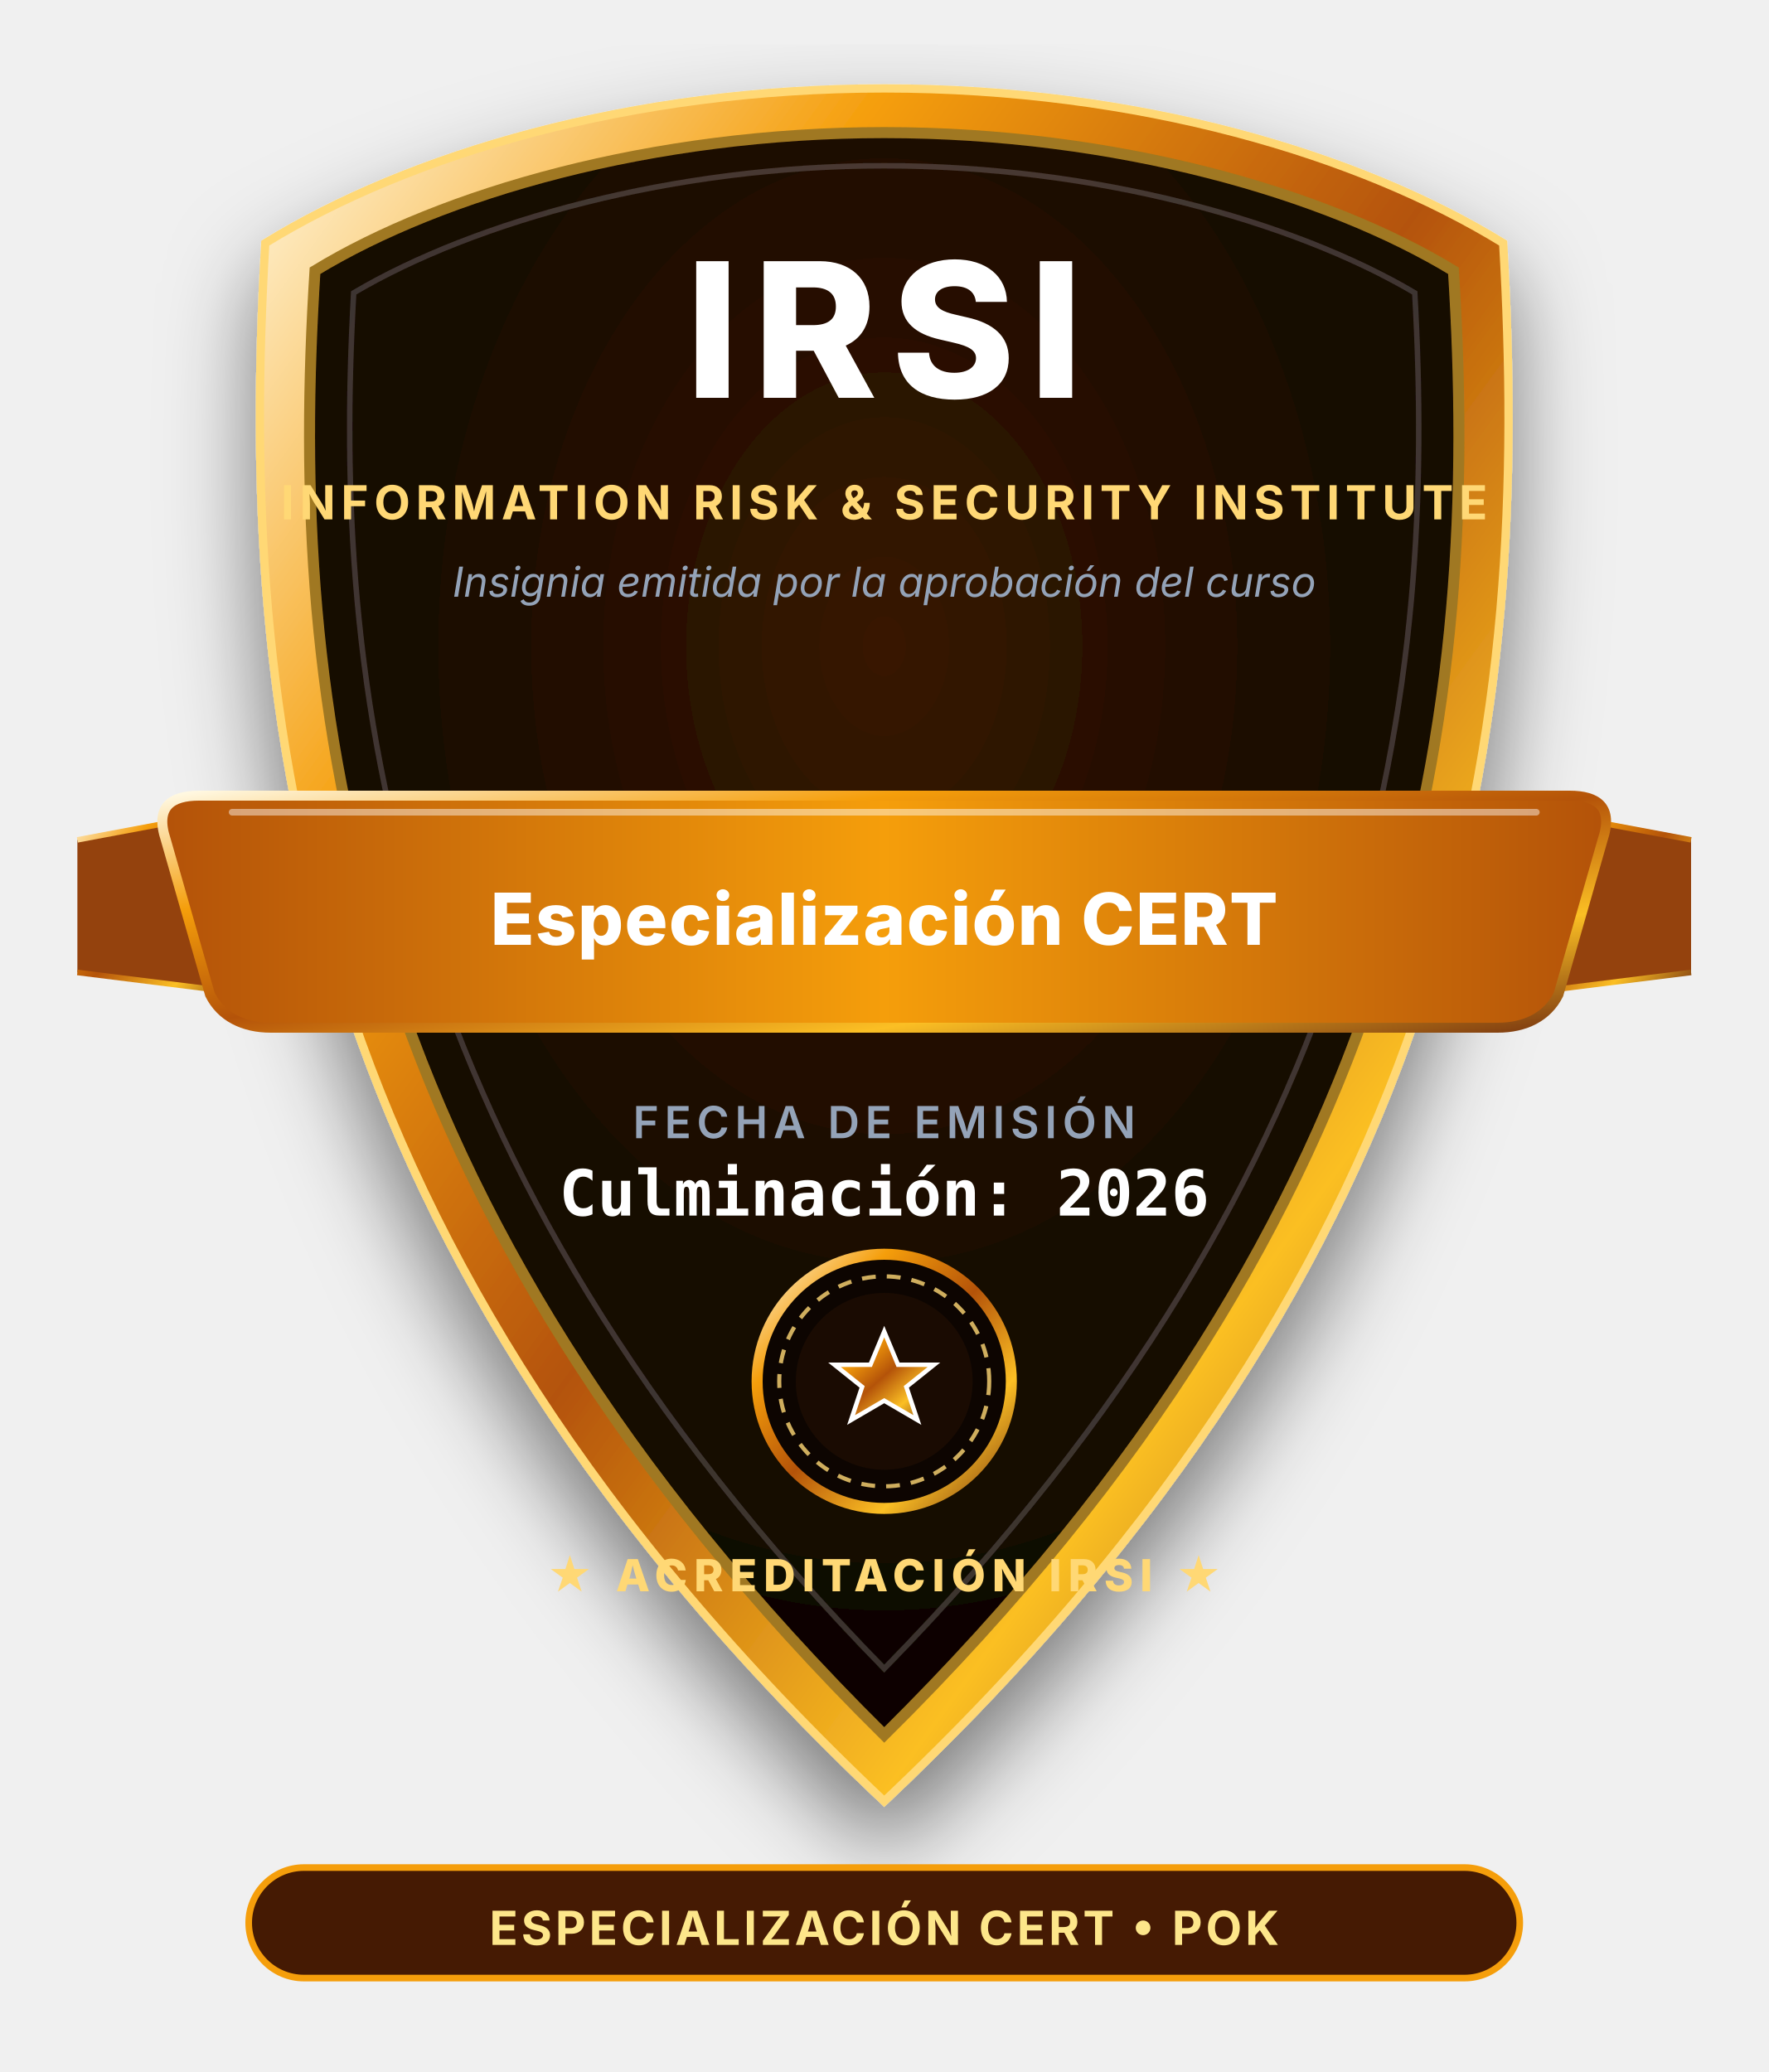
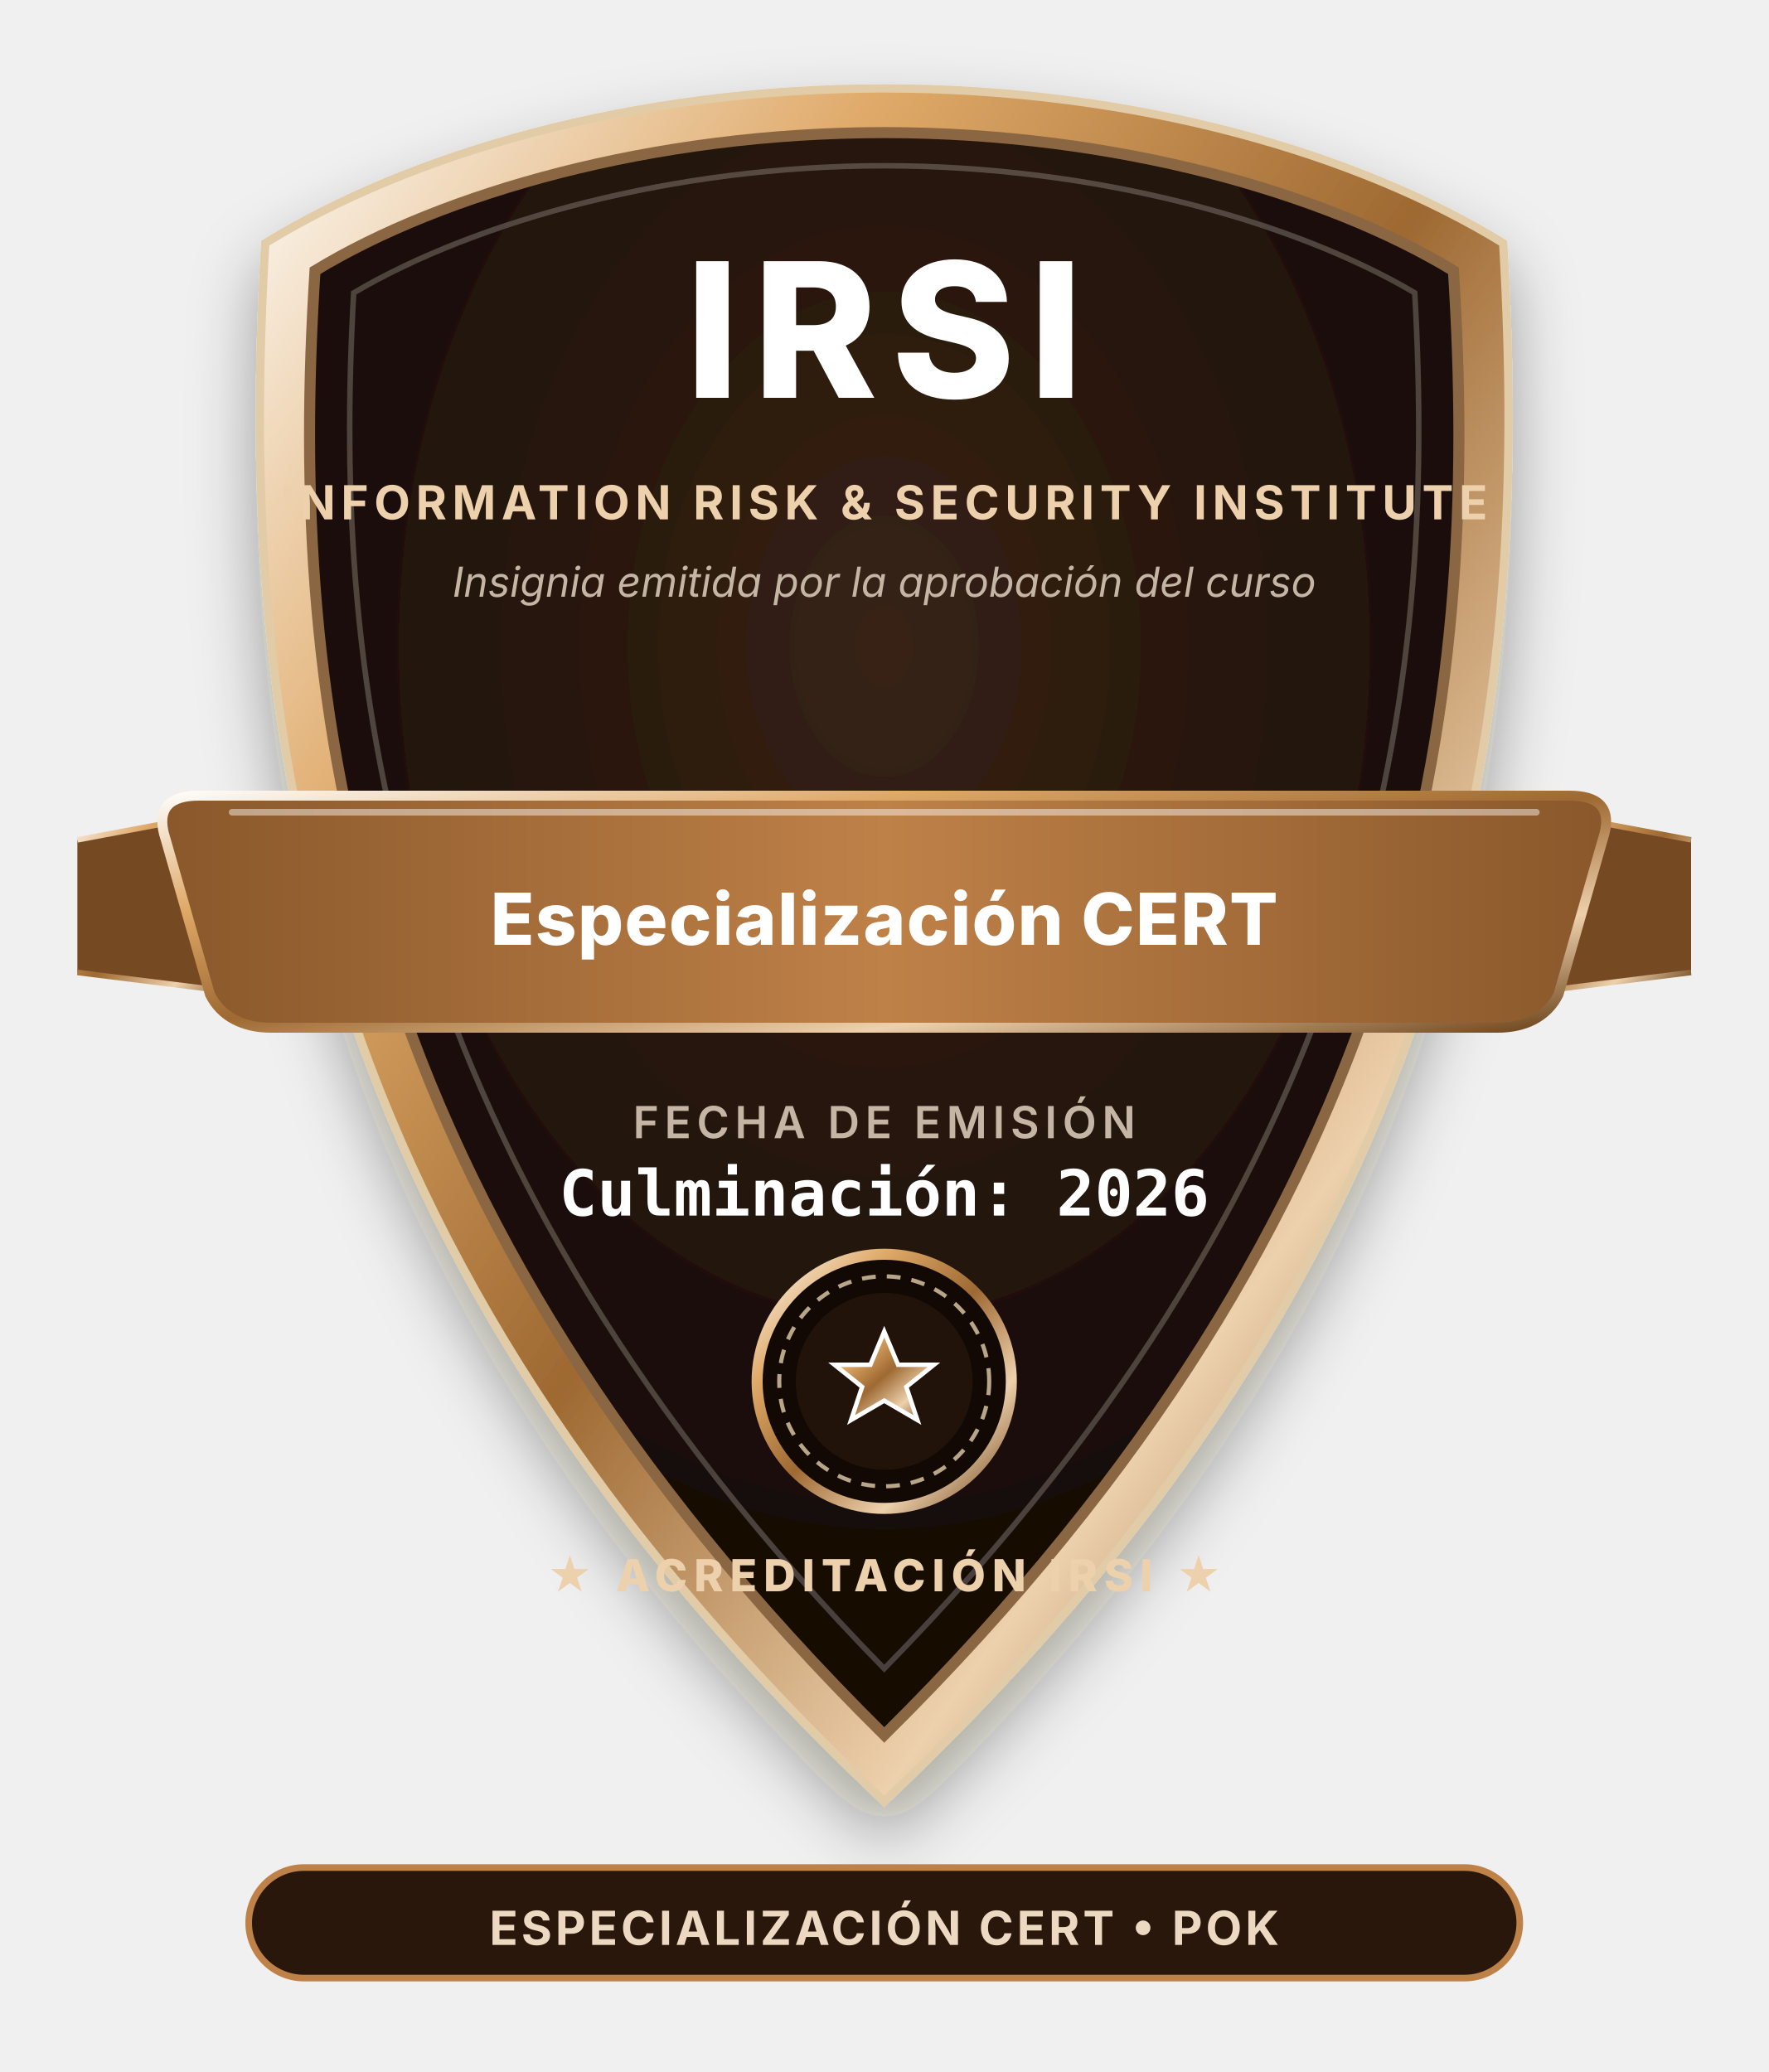
<svg xmlns="http://www.w3.org/2000/svg" viewBox="0 0 320 375" width="320" height="375">
  <defs>
    <linearGradient id="goldGrad_badge_cert_especializacion" x1="0%" y1="0%" x2="100%" y2="100%">
-       <stop offset="0%" stop-color="#fff8e1" />
-       <stop offset="25%" stop-color="#f59e0b" />
-       <stop offset="50%" stop-color="#b45309" />
-       <stop offset="75%" stop-color="#fbbf24" />
-       <stop offset="100%" stop-color="#78350f" />
+       <stop offset="0%" stop-color="#fdfbf7" />
+       <stop offset="25%" stop-color="#dfa968" />
+       <stop offset="50%" stop-color="#9e6932" />
+       <stop offset="75%" stop-color="#edd0ac" />
+       <stop offset="100%" stop-color="#694017" />
    </linearGradient>
    <radialGradient id="shieldBg_badge_cert_especializacion" cx="50%" cy="32%" r="68%">
-       <stop offset="0%" stop-color="#381704" />
-       <stop offset="55%" stop-color="#1a0b02" />
-       <stop offset="100%" stop-color="#0d0501" />
+       <stop offset="0%" stop-color="#382315" />
+       <stop offset="55%" stop-color="#22130a" />
+       <stop offset="100%" stop-color="#120904" />
    </radialGradient>
    <linearGradient id="ribbonGrad_badge_cert_especializacion" x1="0%" y1="0%" x2="100%" y2="0%">
-       <stop offset="0%" stop-color="#b45309" />
-       <stop offset="50%" stop-color="#f59e0b" />
-       <stop offset="100%" stop-color="#b45309" />
+       <stop offset="0%" stop-color="#8a582b" />
+       <stop offset="50%" stop-color="#be8148" />
+       <stop offset="100%" stop-color="#8a582b" />
    </linearGradient>
    <filter id="shadow_badge_cert_especializacion" x="-10%" y="-10%" width="120%" height="125%">
-       <feDropShadow dx="0" dy="8" stdDeviation="8" flood-color="#000000" flood-opacity="0.5" />
+       <feDropShadow dx="0" dy="6" stdDeviation="6" flood-color="#1f140e" flood-opacity="0.35" />
    </filter>
  </defs>
  <g filter="url(#shadow_badge_cert_especializacion)">
-     <path d="M160,16 C206,16 246,28 272,44 C277,130 266,226 160,326 C54,226 43,130 48,44 C74,28 114,16 160,16 Z" fill="url(#goldGrad_badge_cert_especializacion)" stroke="#ffd875" stroke-width="1.5" />
-     <path d="M160,24 C202,24 240,35 263,49 C268,128 257,218 160,314 C63,218 52,128 57,49 C80,35 118,24 160,24 Z" fill="url(#shieldBg_badge_cert_especializacion)" stroke="#a07820" stroke-width="2" />
-     <path d="M160,30 C198,30 234,40 256,53 C260,124 250,210 160,302 C70,210 60,124 64,53 C86,40 122,30 160,30 Z" fill="none" stroke="rgba(255,255,255,0.18)" stroke-width="1" />
+     <path d="M160,16 C206,16 246,28 272,44 C277,130 266,226 160,326 C54,226 43,130 48,44 C74,28 114,16 160,16 Z" fill="url(#goldGrad_badge_cert_especializacion)" stroke="#e2cca7" stroke-width="1.5" />
+     <path d="M160,24 C202,24 240,35 263,49 C268,128 257,218 160,314 C63,218 52,128 57,49 C80,35 118,24 160,24 Z" fill="url(#shieldBg_badge_cert_especializacion)" stroke="#8a6642" stroke-width="2" />
+     <path d="M160,30 C198,30 234,40 256,53 C260,124 250,210 160,302 C70,210 60,124 64,53 C86,40 122,30 160,30 Z" fill="none" stroke="rgba(255,255,255,0.22)" stroke-width="1" />
  </g>
  <g transform="translate(160, 72)" text-anchor="middle">
    <text y="0" font-family="'Plus Jakarta Sans', system-ui, -apple-system, sans-serif" font-size="34" font-weight="800" fill="#ffffff" letter-spacing="2.5">IRSI</text>
    <line x1="-54" y1="10" x2="54" y2="10" stroke="url(#goldGrad_badge_cert_especializacion)" stroke-width="1.5" stroke-linecap="round" />
-     <text y="22" font-family="'Plus Jakarta Sans', system-ui, -apple-system, sans-serif" font-size="8.5" font-weight="700" fill="#ffd875" letter-spacing="1">INFORMATION RISK &amp; SECURITY INSTITUTE</text>
-     <text y="36" font-family="'Plus Jakarta Sans', system-ui, -apple-system, sans-serif" font-size="7.5" font-style="italic" fill="#94a3b8">Insignia emitida por la aprobación del curso</text>
+     <text y="22" font-family="'Plus Jakarta Sans', system-ui, -apple-system, sans-serif" font-size="8.5" font-weight="700" fill="#edd0ac" letter-spacing="1">INFORMATION RISK &amp; SECURITY INSTITUTE</text>
+     <text y="36" font-family="'Plus Jakarta Sans', system-ui, -apple-system, sans-serif" font-size="7.5" font-style="italic" fill="#c4b5a5">Insignia emitida por la aprobación del curso</text>
  </g>
  <g transform="translate(0, 134)">
-     <polygon points="22,38 46,12 46,46" fill="#040d1a" opacity="0.8" />
-     <polygon points="14,18 46,12 46,46 14,42" fill="#b45309" filter="brightness(0.65)" />
+     <polygon points="22,38 46,12 46,46" fill="#100a07" opacity="0.8" />
+     <polygon points="14,18 46,12 46,46 14,42" fill="#8a582b" filter="brightness(0.7)" />
    <polyline points="14,18 46,12 46,46 14,42" fill="none" stroke="url(#goldGrad_badge_cert_especializacion)" stroke-width="1" />
-     <polygon points="298,38 274,12 274,46" fill="#040d1a" opacity="0.8" />
-     <polygon points="306,18 274,12 274,46 306,42" fill="#b45309" filter="brightness(0.65)" />
+     <polygon points="298,38 274,12 274,46" fill="#100a07" opacity="0.8" />
+     <polygon points="306,18 274,12 274,46 306,42" fill="#8a582b" filter="brightness(0.7)" />
    <polyline points="306,18 274,12 274,46 306,42" fill="none" stroke="url(#goldGrad_badge_cert_especializacion)" stroke-width="1" />
    <path d="M36,10 L284,10 C289,10 292,12 290,18 L282,46 C280,50 276,52 271,52 L49,52 C44,52 40,50 38,46 L30,18 C28,12 31,10 36,10 Z" fill="url(#ribbonGrad_badge_cert_especializacion)" stroke="url(#goldGrad_badge_cert_especializacion)" stroke-width="1.8" />
    <line x1="42" y1="13" x2="278" y2="13" stroke="rgba(255,255,255,0.45)" stroke-width="1.2" stroke-linecap="round" />
    <text x="160" y="37" text-anchor="middle" font-family="'Plus Jakarta Sans', system-ui, -apple-system, sans-serif" font-size="13" font-weight="800" fill="#ffffff" letter-spacing="0.2">Especialización CERT</text>
  </g>
  <g transform="translate(160, 206)" text-anchor="middle">
-     <text y="0" font-family="'Plus Jakarta Sans', system-ui, -apple-system, sans-serif" font-size="8" font-weight="600" fill="#94a3b8" letter-spacing="1">FECHA DE EMISIÓN</text>
+     <text y="0" font-family="'Plus Jakarta Sans', system-ui, -apple-system, sans-serif" font-size="8" font-weight="600" fill="#c4b5a5" letter-spacing="1">FECHA DE EMISIÓN</text>
    <text y="14" font-family="'JetBrains Mono', monospace" font-size="11.5" font-weight="700" fill="#ffffff">Culminación: 2026</text>
    <g transform="translate(0, 44)">
-       <circle cx="0" cy="0" r="23" fill="#0d0501" stroke="url(#goldGrad_badge_cert_especializacion)" stroke-width="2" />
-       <circle cx="0" cy="0" r="19" fill="none" stroke="#ffd875" stroke-width="0.75" stroke-dasharray="2.5,2" opacity="0.8" />
-       <circle cx="0" cy="0" r="16" fill="#1a0b02" />
+       <circle cx="0" cy="0" r="23" fill="#120904" stroke="url(#goldGrad_badge_cert_especializacion)" stroke-width="2" />
+       <circle cx="0" cy="0" r="19" fill="none" stroke="#e2cca7" stroke-width="0.75" stroke-dasharray="2.5,2" opacity="0.8" />
+       <circle cx="0" cy="0" r="16" fill="#22130a" />
      <path d="M0,-9 L2.5,-3 L9,-3 L4,1 L6,7 L0,3.5 L-6,7 L-4,1 L-9,-3 L-2.5,-3 Z" fill="url(#goldGrad_badge_cert_especializacion)" stroke="#ffffff" stroke-width="0.8" />
    </g>
-     <text y="82" font-family="'Plus Jakarta Sans', system-ui, -apple-system, sans-serif" font-size="8" font-weight="800" fill="#ffd875" letter-spacing="1.2">★ ACREDITACIÓN IRSI ★</text>
+     <text y="82" font-family="'Plus Jakarta Sans', system-ui, -apple-system, sans-serif" font-size="8" font-weight="800" fill="#edd0ac" letter-spacing="1.2">★ ACREDITACIÓN IRSI ★</text>
  </g>
  <g transform="translate(160, 348)">
-     <rect x="-115" y="-10" width="230" height="20" rx="10" fill="#451a03" stroke="#f59e0b" stroke-width="1.2" />
-     <text text-anchor="middle" y="4" font-family="'Plus Jakarta Sans', system-ui, -apple-system, sans-serif" font-size="8.5" font-weight="700" fill="#fde68a" letter-spacing="0.6">ESPECIALIZACIÓN CERT • POK</text>
+     <rect x="-115" y="-10" width="230" height="20" rx="10" fill="#29170b" stroke="#be8148" stroke-width="1.2" />
+     <text text-anchor="middle" y="4" font-family="'Plus Jakarta Sans', system-ui, -apple-system, sans-serif" font-size="8.5" font-weight="700" fill="#edd8c2" letter-spacing="0.6">ESPECIALIZACIÓN CERT • POK</text>
  </g>
</svg>
